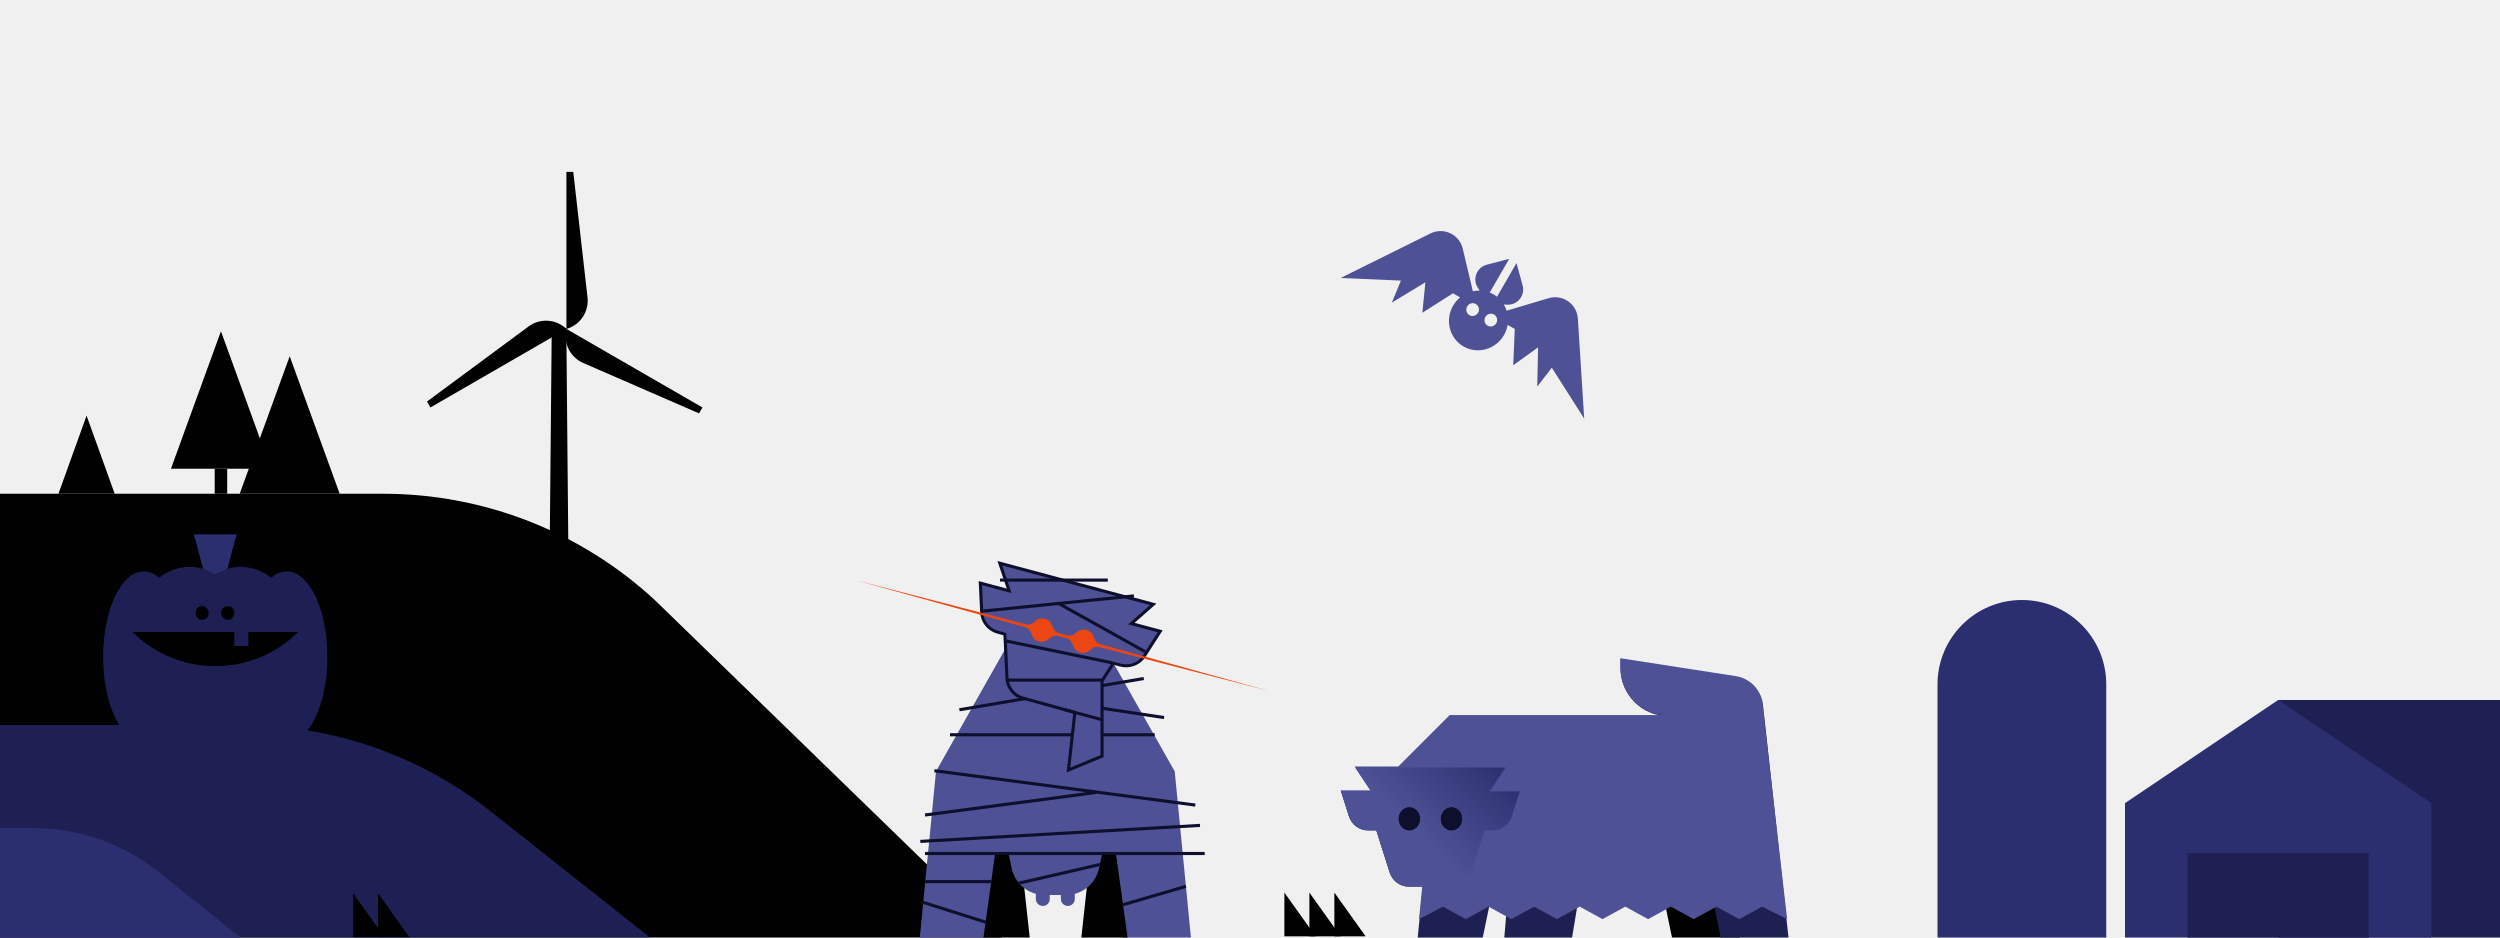
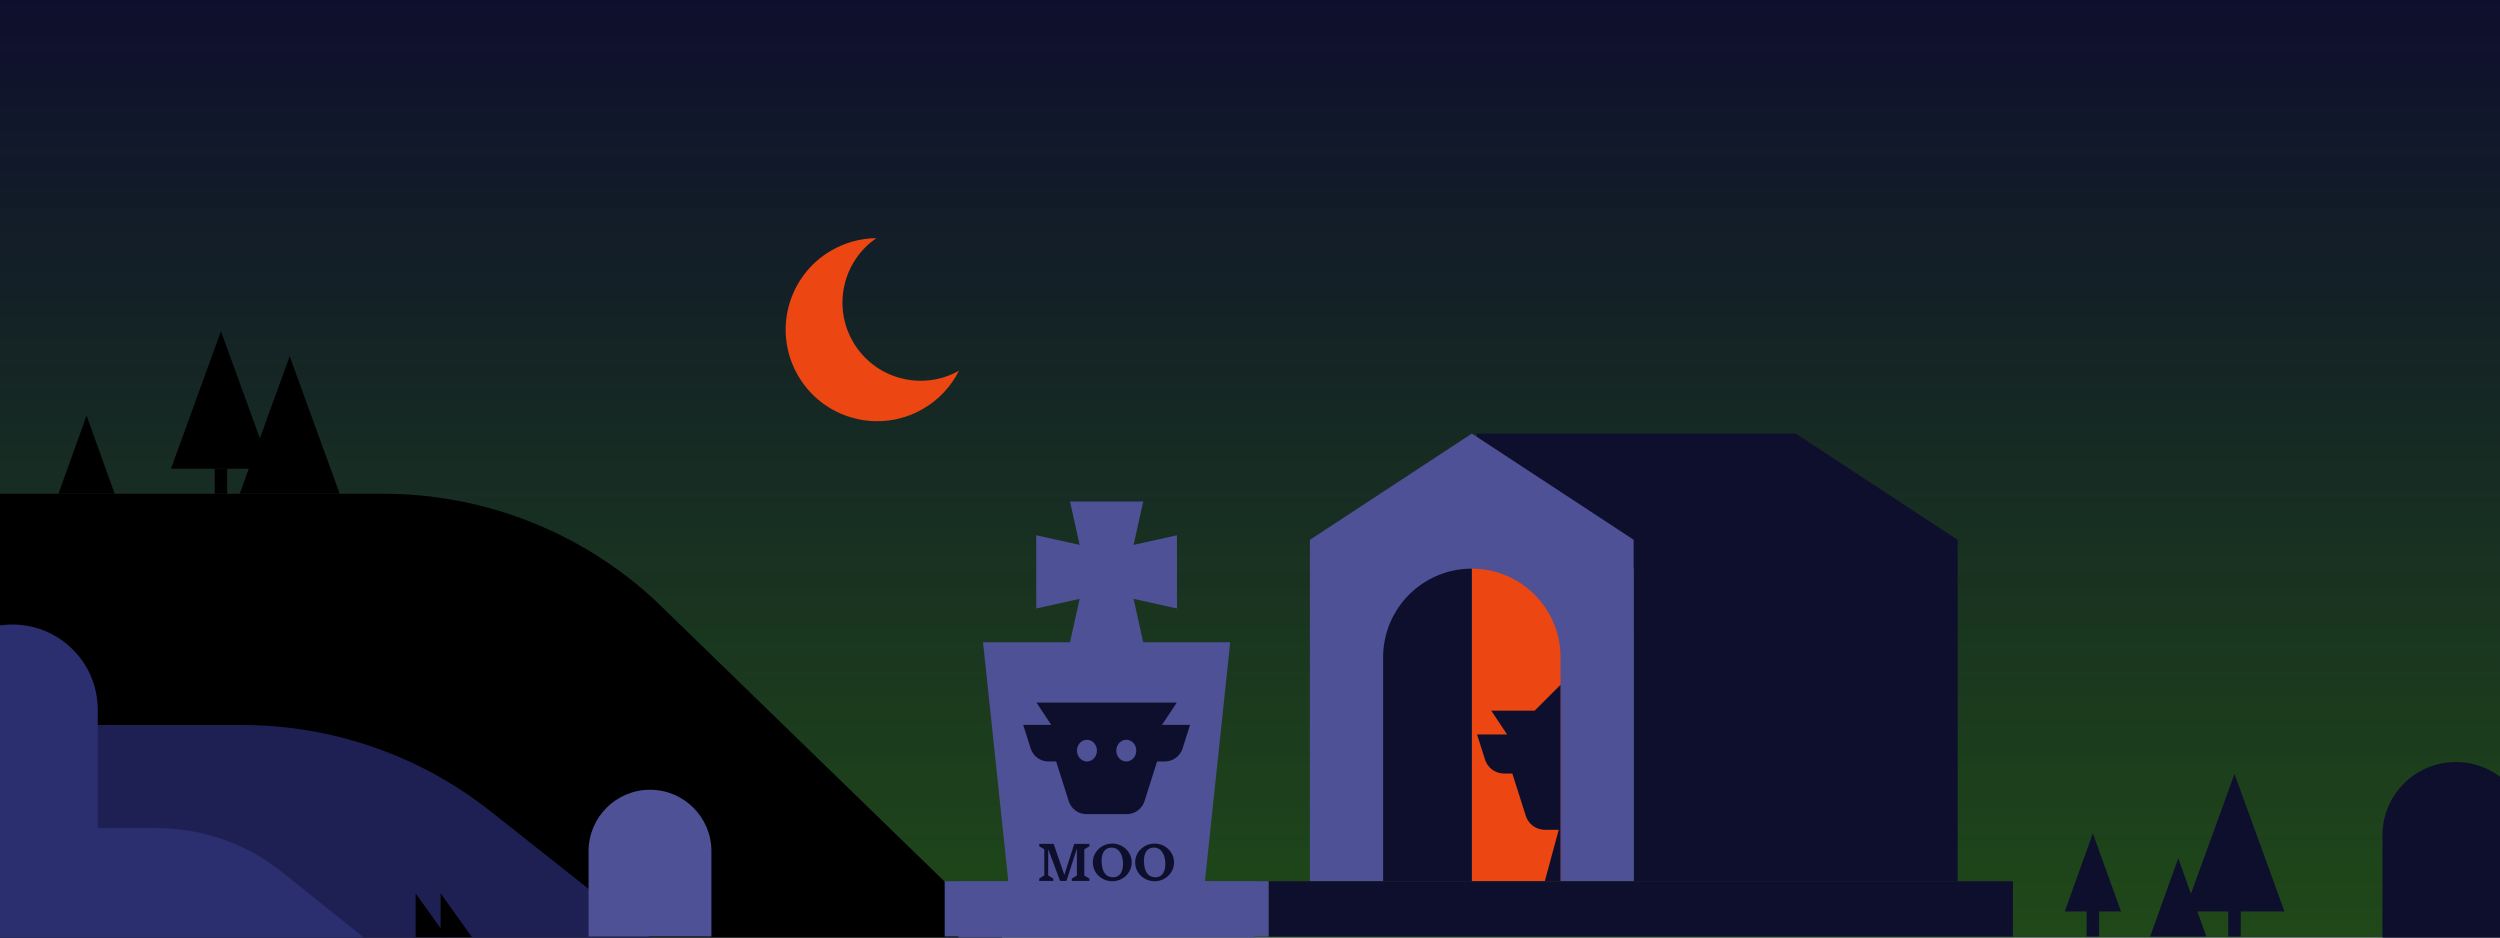
- <svg xmlns="http://www.w3.org/2000/svg" fill="none" viewBox="0 0 800 300">
+ <svg xmlns="http://www.w3.org/2000/svg" width="800" height="300" fill="none" viewBox="0 0 800 300">
  <g clip-path="url(#a)">
-     <path fill="#000" d="M-60.297 158H122.61a128.016 128.016 0 0 1 86.992 34.079L320.703 300h-381V158Z" />
-     <path fill="#000" d="m27.703 133 9 25h-18l9-25Z" />
-     <path fill="#1E2054" d="M-387 232H77.475c28.899 0 56.952 9.763 79.624 27.709L208 300h-595v-68Z" />
-     <path fill="#2C2F6F" d="M-292 265H10.7a64.188 64.188 0 0 1 40.139 14.098l26.126 20.937H-292V265Z" />
-     <path fill="#000" d="M176.555 105h4.667l1.167 127h-7l1.166-127Zm4.701-50h2.185l4.565 40.17a9.39 9.39 0 0 1-6.75 10.088V55Z" />
-     <path fill="#000" d="m137.732 130.387-1.092-1.893 32.506-24.038a9.388 9.388 0 0 1 12.111.802l-43.525 25.129Z" />
-     <path fill="#000" d="m224.779 130.387-1.092 1.892-37.071-16.132a9.388 9.388 0 0 1-5.361-10.889l43.524 25.129ZM70.703 106l-16 44h32l-16-44Z" />
-     <path fill="#000" d="m92.703 114-16 44h32l-16-44Zm-20 36h-4v8h4zM121 299.859v-14l10 14h-10Z" />
-     <path fill="#000" d="M113 299.859v-14l10 14h-10ZM143 207l9 25h-18l9-25Z" />
-     <path fill="#1E2054" d="M729 224h139v76H729v-76Z" />
-     <path fill="#2C2F6F" d="m680 257 49-33 49 33v43h-98v-43Z" />
-     <path fill="#1E2054" d="M700 273h58v28h-58v-28Z" />
-     <path fill="#2C2F6F" d="M620 219c0-14.912 12.088-27 27-27s27 12.088 27 27v81h-54v-81Z" />
-     <path fill="#000" d="M427 299.625v-14l10 14h-10Z" />
-     <path fill="#000" d="M419 299.625v-14l10 14h-10Z" />
-     <path fill="#000" d="M411 299.625v-14l10 14h-10Z" />
-     <path fill="#1E2054" d="M351.139 198.936h-25.923v12.421h25.923z" />
-     <path fill="#4E5195" d="m294.319 300.2 5.199-53.368 29.241-51.674h17.911l29.24 51.674 5.199 53.368h-21.697l-10.849-19.269h-21.698L316.016 300.2h-21.697Z" />
-     <path fill="#000" d="M326.599 273.465h-8.205l-3.714 26.733h14.851l-2.932-26.733Zm22.34 0h8.204l3.714 26.733h-14.851l2.933-26.733Z" />
-     <path fill="#4E5195" d="M352.639 273.451h-29.843l.928 4.377a10.818 10.818 0 0 0 10.582 8.573h6.823c5.109 0 9.521-3.575 10.581-8.573l.929-4.377Z" />
-     <rect width="4.451" height="8.011" fill="#4E5195" rx="2.225" transform="matrix(-1 0 0 1 335.921 281.89)" />
-     <rect width="4.451" height="8.011" fill="#4E5195" rx="2.225" transform="matrix(-1 0 0 1 343.931 281.89)" />
-     <path stroke="#0E0F2D" d="m366 217.125-59 10m62.5 8H304m78.5 22.5-83.5-11m51.5 7-54.5 7.18m88 3.32-89.5 5.128m91 3.872H296m56 3.5-26 6m-30-.5h21.5m41.5 7.5 20.5-6m-84.5 5 20.5 6.5m57-65.5-36.5-5.5" />
-     <path fill="#4E5195" stroke="#0E0F2D" d="M352.659 241.625v.334l-.309.128-9.659 4-.781.324.093-.841 1.953-17.577-16.548-4.58-.002-.001a6.983 6.983 0 0 1-5.173-6.414l-.656-14.103-2.256-.604a6.984 6.984 0 0 1-5.175-6.415l-.4-8.597-.032-.683.661.177 8.557 2.293-2.683-7.942-.299-.885.902.242 47.274 12.667.902.241-.701.617-6.295 5.537 8.557 2.293.661.177-.369.575-4.645 7.246a6.984 6.984 0 0 1-7.689 2.967l-2.256-.604-3.632 5.665v23.763Zm-6.838-33.269c1.557.417 3.252-.605 3.729-2.386.477-1.78-.48-3.513-2.037-3.93-1.557-.418-3.252.605-3.729 2.385-.477 1.781.479 3.514 2.037 3.931Zm-15.293-7.483c-.477 1.781.48 3.514 2.037 3.931 1.557.417 3.252-.605 3.729-2.386.478-1.78-.479-3.513-2.036-3.93-1.558-.417-3.253.605-3.73 2.385Z" />
-     <path stroke="#0E0F2D" d="m340.772 227.125 11.601 3.108M322 217.625h31m-33-32.002 34.5.002" />
-     <path fill="#4E5195" d="m356.068 211.619 2.609.699a6.484 6.484 0 0 0 7.139-2.754l.649-1.013-27.714-15.442-24.12 2.421.015.323a6.483 6.483 0 0 0 4.805 5.954l2.61.7.123 2.656 33.589 6.915.295-.459Z" />
-     <path fill="#EC4612" d="M330.085 202.965c-.303-.957-.864-1.936-1.832-2.204l-54.424-15.085-.001.002 54.678 14.147c.972.251 1.947-.315 2.687-.992.862-.788 2.044-1.139 3.193-.831 1.144.306 1.99 1.195 2.345 2.302.309.961.879 1.944 1.855 2.206l3.165.848c.975.261 1.961-.305 2.709-.983.861-.781 2.037-1.128 3.181-.821 1.15.308 1.997 1.202 2.35 2.316.303.957.864 1.934 1.831 2.202l54.425 15.085-54.673-14.147c-.973-.252-1.948.315-2.689.993-.862.789-2.045 1.141-3.195.833-1.145-.307-1.991-1.196-2.345-2.304-.309-.963-.879-1.947-1.855-2.209l-3.161-.847c-.976-.261-1.962.306-2.711.985-.861.782-2.038 1.13-3.183.823-1.15-.308-1.998-1.204-2.35-2.319Z" />
-     <path stroke="#0E0F2D" d="m322 205.125 34 7m-17.249-19.016-24.12 2.422m24.12-2.422 27.714 15.442m-27.714-15.442 24.12-2.421" />
-     <path fill="#000" d="M535.084 300.198h21.661l-2.283-20.794h-23.71l4.332 20.794Z" />
-     <path fill="#1E2054" d="m464.04 229.154-16.462 16.462v28.159l8.664.434-2.599 25.992h20.794l4.332-20.794h4.332l-1.733 20.794h21.661l3.466-20.794h39.855l4.332 20.794h21.661l-7.798-71.047H464.04Z" />
-     <path fill="#2C2F6F" fill-rule="evenodd" d="M450.832 283.734a6.372 6.372 0 0 1-6.075-4.432l-4.317-13.57h-2.655a6.371 6.371 0 0 1-6.075-4.433l-2.565-8.063h9.622l-5.075-7.624h48.089l-5.075 7.624h9.623l-2.566 8.063a6.37 6.37 0 0 1-6.075 4.433h-2.654l-4.318 13.57a6.372 6.372 0 0 1-6.075 4.432h-13.809Zm-3.261-21.708c0 2.047 1.533 3.706 3.424 3.706s3.424-1.659 3.424-3.706c0-2.047-1.533-3.707-3.424-3.707s-3.424 1.66-3.424 3.707Zm20.332 0c0 2.047-1.533 3.706-3.424 3.706s-3.424-1.659-3.424-3.706c0-2.047 1.533-3.707 3.424-3.707s3.424 1.66 3.424 3.707Z" clip-rule="evenodd" />
-     <path fill="#2C2F6F" d="m518.619 210.957 37.017 5.742a10.125 10.125 0 0 1 8.513 8.902l.39 3.551h-30.731c-8.388 0-15.189-6.8-15.189-15.189v-3.006Z" />
-     <path fill="#4E5195" d="m518.475 210.625 37.016 5.742a10.127 10.127 0 0 1 8.514 8.902l.389 3.551h-30.73c-8.389 0-15.189-6.8-15.189-15.189v-3.006Zm-71.036 34.654 16.457-16.457h100.505l7.484 65.303-8.026-4-7.294 4-7.294-4-7.293 4-7.294-4-7.294 4-7.294-4-7.294 4-7.294-4-7.293 4-7.294-4-7.294 4-7.294-4-7.294 4-7.293-4-7.648 4 1.047-10.723h-4.457a6.37 6.37 0 0 1-6.075-4.433l-4.318-13.569h-2.654a6.373 6.373 0 0 1-6.076-4.433L429 252.904h9.623l-5.076-7.625h13.892Z" />
-     <path fill="#0E0F2D" d="M447.57 262.025c0 2.047 1.533 3.706 3.424 3.706s3.424-1.659 3.424-3.706c0-2.047-1.533-3.707-3.424-3.707s-3.424 1.66-3.424 3.707Zm20.332 0c0 2.047-1.533 3.706-3.424 3.706s-3.424-1.659-3.424-3.706c0-2.047 1.533-3.707 3.424-3.707s3.424 1.66 3.424 3.707Z" />
-     <path fill="url(#b)" fill-rule="evenodd" d="M450.832 283.734a6.371 6.371 0 0 1-6.075-4.433l-4.317-13.569h-2.655a6.373 6.373 0 0 1-6.075-4.433l-2.565-8.063h9.622l-5.075-7.625h48.089l-5.075 7.625h9.623l-2.566 8.063a6.372 6.372 0 0 1-6.075 4.433h-2.654l-4.318 13.569a6.371 6.371 0 0 1-6.075 4.433h-13.809Zm-3.261-21.709c0 2.047 1.533 3.707 3.424 3.707s3.424-1.66 3.424-3.707c0-2.047-1.533-3.706-3.424-3.706s-3.424 1.659-3.424 3.706Zm20.332 0c0 2.047-1.533 3.707-3.424 3.707s-3.424-1.66-3.424-3.707c0-2.047 1.533-3.706 3.424-3.706s3.424 1.659 3.424 3.706Z" clip-rule="evenodd" />
-     <path fill="#0E0F2D" d="M447.57 262.025c0 2.047 1.533 3.706 3.424 3.706s3.424-1.659 3.424-3.706c0-2.047-1.533-3.707-3.424-3.707s-3.424 1.66-3.424 3.707Zm20.332 0c0 2.047-1.533 3.706-3.424 3.706s-3.424-1.659-3.424-3.706c0-2.047 1.533-3.707 3.424-3.707s3.424 1.66 3.424 3.707Z" />
-     <path fill="#4E5195" fill-rule="evenodd" d="m476.719 93.62 6.23-10.792-7.209 1.888c-3.172.83-4.64 4.566-2.87 7.3l.618.956a9.418 9.418 0 0 0-2.172.213l-3.24-13.61c-1.097-4.613-6.129-6.957-10.392-4.843L429 88.958l19.297.83-2.905 7.047 10.73-6.495-.975 9.748 9.805-6.236 2.279 1.316a9.801 9.801 0 0 0-2.252 2.666c-2.655 4.599-1.162 10.433 3.336 13.029 4.497 2.597 10.295.973 12.951-3.626a9.77 9.77 0 0 0 1.182-3.283l2.28 1.316-.498 11.609 7.954-5.718-.26 12.54 4.651-6.039 10.367 16.296-2.022-31.954c-.3-4.749-4.846-7.934-9.389-6.579l-13.407 4a9.474 9.474 0 0 0-.902-1.988l1.136.058c3.254.166 5.755-2.974 4.888-6.136l-1.97-7.187-6.231 10.791a9.21 9.21 0 0 0-2.326-1.343Zm-6.505 7.236c.964.557 2.207.209 2.776-.777.569-.985.249-2.235-.715-2.792-.964-.556-2.206-.208-2.775.777-.569.986-.249 2.236.714 2.792Zm5.817 3.358c.964.557 2.206.209 2.775-.777.569-.985.249-2.235-.714-2.792-.964-.556-2.207-.208-2.776.777-.569.986-.249 2.236.715 2.792Z" clip-rule="evenodd" />
-     <path fill="#2C2F6F" d="M62.064 171h13.635l-3.588 13.456h-6.46L62.065 171Z" />
-     <ellipse cx="46.007" cy="210.202" fill="#1E2054" rx="13.007" ry="27.36" />
-     <ellipse cx="77.045" cy="210.201" fill="#1E2054" rx="20.543" ry="28.795" />
-     <ellipse cx="20.543" cy="28.795" fill="#1E2054" rx="20.543" ry="28.795" transform="matrix(-1 0 0 1 81.262 181.405)" />
-     <ellipse cx="91.757" cy="210.202" fill="#1E2054" rx="13.007" ry="27.36" />
-     <path fill="#000" d="M95.435 202.217c-14.665 14.592-38.44 14.592-53.105 0h53.105Z" />
-     <path fill="#1E2054" d="M74.981 202.217h4.485v4.485h-4.485z" />
-     <path fill="#000" d="M62.602 196.138c0 1.238.933 2.242 2.084 2.242 1.152 0 2.085-1.004 2.085-2.242 0-1.239-.933-2.243-2.085-2.243-1.151 0-2.084 1.004-2.084 2.243Zm12.378 0c0 1.238-.933 2.242-2.084 2.242s-2.085-1.004-2.085-2.242c0-1.239.934-2.243 2.085-2.243 1.151 0 2.085 1.004 2.085 2.243Z" />
+     <path fill="#0e0f2d" d="M0 0h800v300H0z" />
+     <path fill="url(#b)" d="M0 300h300v800H0z" opacity=".6" transform="rotate(-90 0 300)" />
+     <path fill="#000" d="M-60.297 158H122.61a128.02 128.02 0 0 1 86.992 34.079L320.703 300h-381z" />
+     <path fill="#000" d="m27.703 133 9 25h-18z" />
+     <path fill="#1e2054" d="M-387 232H77.475c28.899 0 56.952 9.763 79.624 27.709L208 300h-595z" />
+     <path fill="#2c2f6f" d="M-252.543 265h302.7a64.2 64.2 0 0 1 40.138 14.098l26.126 20.937h-368.964z" />
+     <path fill="#000" d="m70.703 106-16 44h32z" />
+     <path fill="#000" d="m92.703 114-16 44h32zm-20 36h-4v8h4zM141 299.859v-14l10 14z" />
+     <path fill="#000" d="M133 299.859v-14l10 14zM143 207l9 25h-18z" />
+     <path fill="#0e0f2d" d="m697.04 274.677 9 25h-18z" />
+     <path fill="#0e0f2d" d="m715.04 247.677 16 44h-32zm-2 44h4v8h-4zm-43.322-25 9 25h-18zm-2 25h4v8h-4zm94.658-24.325c0-12.982 10.524-23.507 23.507-23.507 12.982 0 23.506 10.525 23.506 23.507V300h-47.013z" />
+     <path fill="#4e5195" d="M188.345 272.378c0-10.855 8.8-19.655 19.655-19.655s19.655 8.8 19.655 19.655v27.299h-39.31z" />
+     <path fill="#2c2f6f" d="M-23.267 227.121c0-15.063 12.211-27.273 27.273-27.273 15.063 0 27.274 12.21 27.274 27.273V265h-54.547z" />
+     <path fill="#ec4612" d="M266.057 80.135a29.15 29.15 0 0 1 14.396-3.926c-10.682 7.31-14.091 21.734-7.511 33.131 6.862 11.886 22.007 16.006 33.936 9.282a29.16 29.16 0 0 1-11.537 12.236c-14.006 8.086-31.916 3.287-40.003-10.72-8.086-14.006-3.288-31.916 10.719-40.003" />
+     <path fill="#4e5195" d="m362.752 174.366 13.882-3.082v23.434l-13.882-3.083 3.083 13.881h27.836l-8.095 76.48h15.913V300h-94.74v-18.004h15.913l-8.095-76.48h27.835l3.082-13.881-13.88 3.083v-23.434l13.88 3.082-3.082-13.881h23.433z" />
+     <path fill="#0e0f2d" fill-rule="evenodd" d="M347.672 260.528a5.95 5.95 0 0 1-5.673-4.151l-4.032-12.708h-2.479a5.95 5.95 0 0 1-5.672-4.152l-2.396-7.551h8.985l-4.739-7.14h44.906l-4.74 7.14h8.986l-2.396 7.551a5.95 5.95 0 0 1-5.673 4.152h-2.478l-4.032 12.708a5.95 5.95 0 0 1-5.673 4.151zm-3.046-20.33c0 1.917 1.431 3.471 3.197 3.471s3.198-1.554 3.198-3.471-1.432-3.471-3.198-3.471-3.197 1.554-3.197 3.471m18.986 0c0 1.917-1.432 3.471-3.197 3.471s-3.198-1.554-3.198-3.471 1.432-3.471 3.198-3.471c1.765 0 3.197 1.554 3.197 3.471" clip-rule="evenodd" />
+     <path fill="#0e0f2d" d="M472.652 138.749h101.984v43.213H472.652z" />
+     <path fill="#0e0f2d" d="M626.458 181.638v100.358H522.813V181.638z" />
+     <path fill="#4e5195" d="m419.169 172.749 51.823-34 51.822 34v109.247H419.169z" />
+     <path fill="#0e0f2d" d="M626.458 181.962H522.813v-9.213l51.823-34 51.822 34z" />
+     <path fill="#ec4612" d="M499.376 281.996h-28.389V181.962c15.679 0 28.389 12.71 28.389 28.388z" />
+     <path fill="#0e0f2d" d="M442.599 281.996h28.388V181.962c-15.678 0-28.388 12.71-28.388 28.388z" />
+     <path fill="#0e0f2d" fill-rule="evenodd" d="M499.375 281.996h-5.035l4.456-16.467h-4.456a6.37 6.37 0 0 1-6.075-4.432l-4.317-13.571h-2.655q-.26 0-.517-.02a6.37 6.37 0 0 1-5.558-4.412l-2.566-8.063 9.622-.001-5.074-7.624h13.89l8.285-8.285z" clip-rule="evenodd" />
+     <path fill="#0e0f2d" d="M405.941 281.996h116.873v17.681H405.941zm116.873 0h121.325v17.681H522.814z" />
+     <path fill="#4e5195" d="M302.297 299.677h103.644v-17.681H302.297z" />
+     <path fill="#0e0f2d" d="M369.472 281.996c-3.441 0-6.223-2.7-6.223-6.025s2.782-6.025 6.223-6.025 6.222 2.7 6.222 6.025-2.782 6.025-6.222 6.025m.279-1.267c2.371 0 3.161-2.157 3.161-4.247 0-2.931-1.251-5.252-3.671-5.252-2.321 0-3.177 1.943-3.177 4.149 0 2.337.593 5.35 3.687 5.35m-13.825 1.267c-3.44 0-6.222-2.7-6.222-6.025s2.782-6.025 6.222-6.025 6.223 2.7 6.223 6.025-2.782 6.025-6.223 6.025m.28-1.267c2.37 0 3.161-2.157 3.161-4.247 0-2.931-1.252-5.252-3.671-5.252-2.321 0-3.177 1.943-3.177 4.149 0 2.337.592 5.35 3.687 5.35m-7.597-9.927-1.629.971v8.396l1.629.971v.757h-5.629v-.757l1.629-.971v-8.626l-3.341 10.354h-2.042l-3.802-10.173v8.412l1.629 1.004v.757h-4.51v-.757l1.63-1.004v-8.379l-1.63-.955v-.757h4.626l3.424 9.926 3.16-9.926h4.856z" />
  </g>
  <defs>
-     <linearGradient id="b" x1="479" x2="454.5" y1="242.625" y2="267.125" gradientUnits="userSpaceOnUse">
-       <stop stop-color="#2C2F6F" />
-       <stop offset="1" stop-color="#4E5195" />
+     <linearGradient id="b" x1="300" x2="0" y1="1100" y2="1100" gradientUnits="userSpaceOnUse">
+       <stop stop-color="#2b6f0b" stop-opacity="0" />
+       <stop offset="1" stop-color="#2b6f0b" />
    </linearGradient>
    <clipPath id="a">
      <path fill="#fff" d="M0 0h800v300H0z" />
    </clipPath>
  </defs>
</svg>
